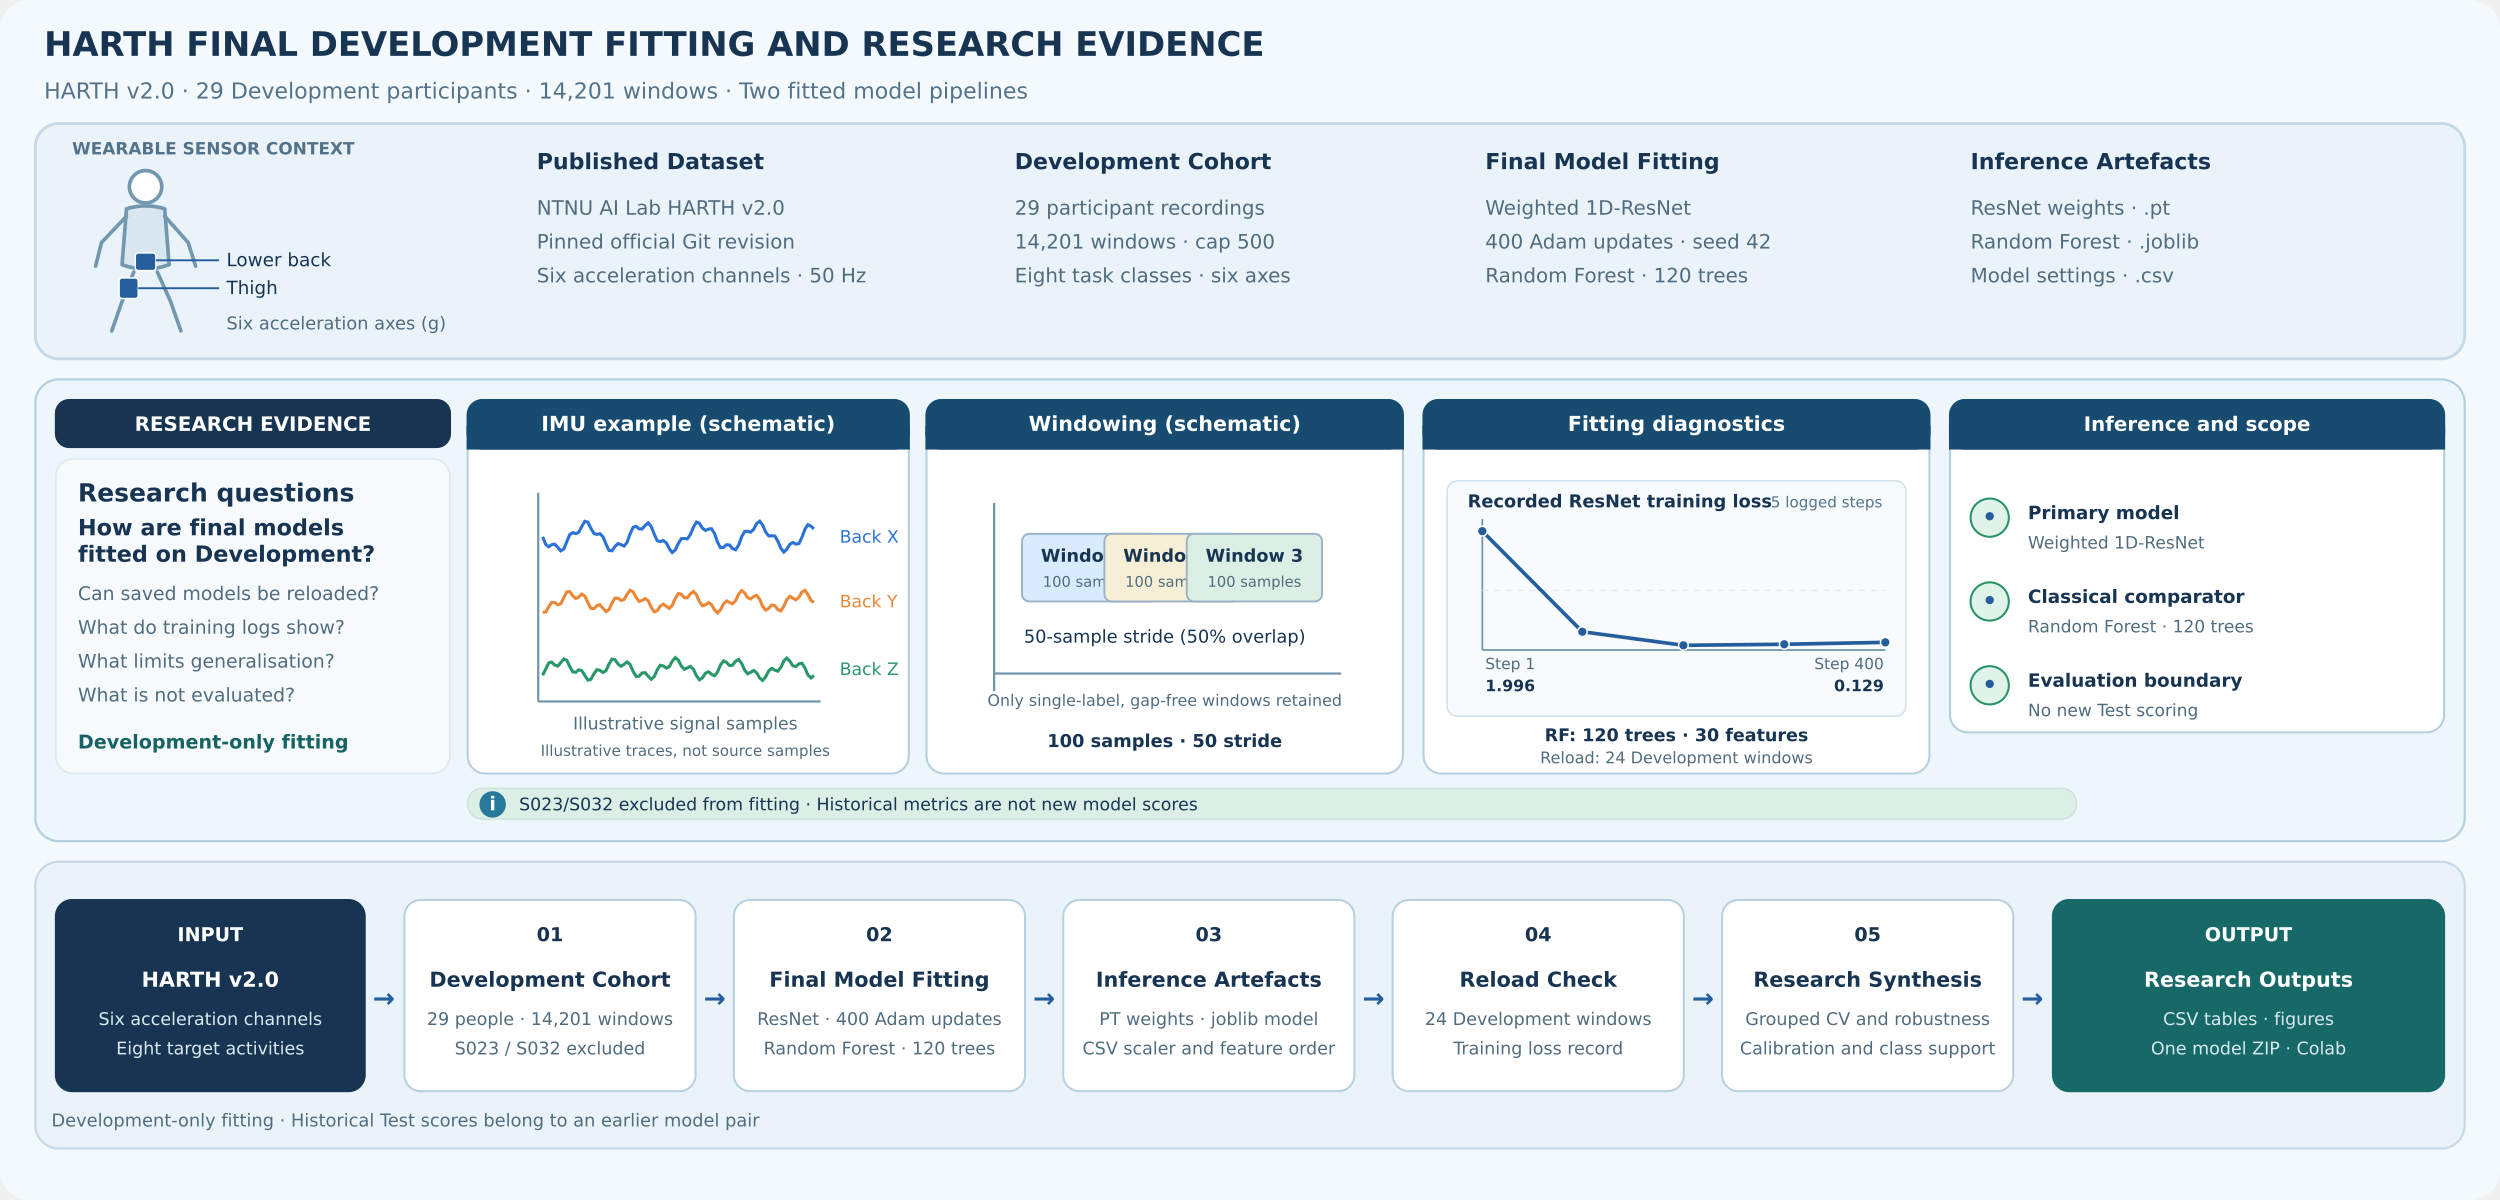
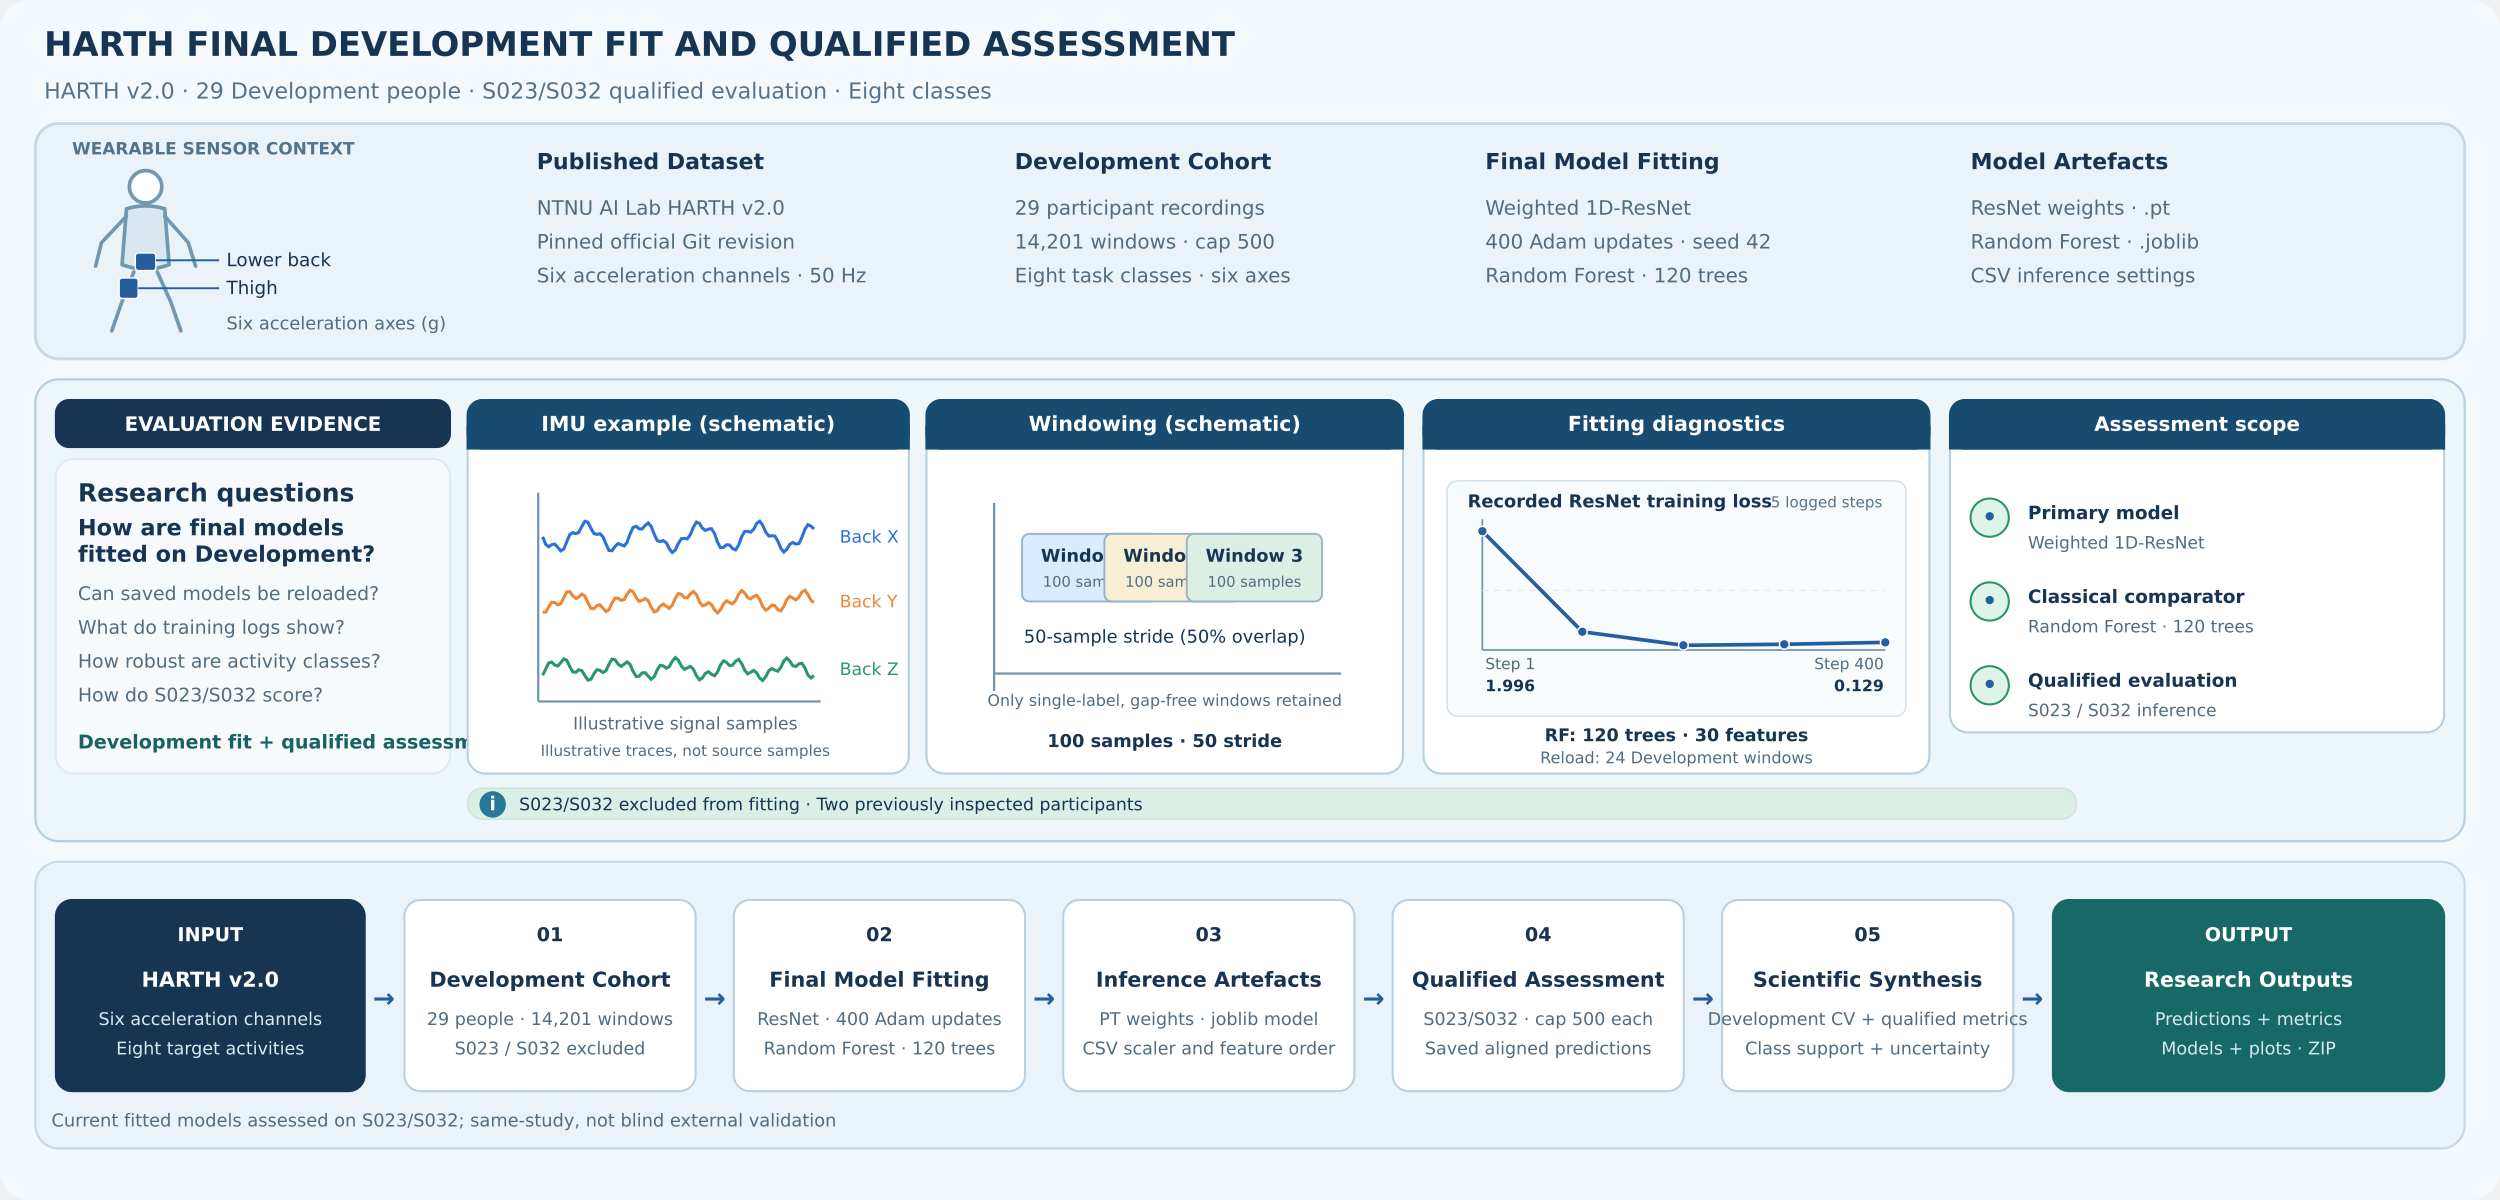
<svg xmlns="http://www.w3.org/2000/svg" width="1700" height="816" viewBox="0 0 1700 816" role="img" aria-labelledby="title desc">
  <rect x="0" y="0" width="1700" height="816" rx="20" fill="#F4F9FD" stroke="#F4F9FD" stroke-width="0" />
  <g font-family="DejaVu Sans, Arial, sans-serif">
-     <text x="30" y="38" font-size="23" font-weight="700" fill="#173453">HARTH FINAL DEVELOPMENT FITTING AND RESEARCH EVIDENCE</text>
-     <text x="30" y="67" font-size="15" fill="#54738A">HARTH v2.0 · 29 Development participants · 14,201 windows · Two fitted model pipelines</text>
+     <text x="30" y="38" font-size="23" font-weight="700" fill="#173453">HARTH FINAL DEVELOPMENT FIT AND QUALIFIED ASSESSMENT</text>
+     <text x="30" y="67" font-size="15" fill="#54738A">HARTH v2.0 · 29 Development people · S023/S032 qualified evaluation · Eight classes</text>
    <rect x="24" y="84" width="1652" height="160" rx="16" fill="#EAF3FA" stroke="#C7D9E6" stroke-width="2" />
    <text x="49" y="105" font-size="11.5" font-weight="700" fill="#53738A">WEARABLE SENSOR CONTEXT</text>
    <g fill="none" stroke="#7298B0" stroke-width="2.5" stroke-linejoin="round" stroke-linecap="round">
      <circle cx="99" cy="127" r="11" fill="#FFFFFF" />
      <path d="M86 142 Q99 138 112 142 L115 180 Q99 186 83 180 Z" fill="#D9E7F1" />
      <path d="M86 147 L69 165 L65 181 M112 147 L128 165 L133 181 M91 185 L83 205 L76 225 M107 185 L116 205 L123 225" />
    </g>
    <rect x="92" y="172" width="14" height="12" rx="2" fill="#245E9D" stroke="#FFFFFF" stroke-width="1" />
    <rect x="81" y="189" width="13" height="14" rx="2" fill="#245E9D" stroke="#FFFFFF" stroke-width="1" />
    <line x1="106" y1="177" x2="149" y2="177" stroke="#245E9D" stroke-width="1.3" />
    <line x1="94" y1="196" x2="149" y2="196" stroke="#245E9D" stroke-width="1.3" />
    <text x="154" y="181" font-size="12.5" fill="#173453">Lower back</text>
    <text x="154" y="200" font-size="12.5" fill="#173453">Thigh</text>
    <text x="154" y="224" font-size="12.1" fill="#506C7E">Six acceleration axes (g)</text>
    <text x="365" y="115" font-size="15" font-weight="700" fill="#173453">Published Dataset</text>
    <text x="365" y="146" font-size="13.5" fill="#506C7E">NTNU AI Lab HARTH v2.0</text>
    <text x="365" y="169" font-size="13.5" fill="#506C7E">Pinned official Git revision</text>
    <text x="365" y="192" font-size="13.5" fill="#506C7E">Six acceleration channels · 50 Hz</text>
    <text x="690" y="115" font-size="15" font-weight="700" fill="#173453">Development Cohort</text>
    <text x="690" y="146" font-size="13.5" fill="#506C7E">29 participant recordings</text>
    <text x="690" y="169" font-size="13.5" fill="#506C7E">14,201 windows · cap 500</text>
    <text x="690" y="192" font-size="13.5" fill="#506C7E">Eight task classes · six axes</text>
    <text x="1010" y="115" font-size="15" font-weight="700" fill="#173453">Final Model Fitting</text>
    <text x="1010" y="146" font-size="13.5" fill="#506C7E">Weighted 1D-ResNet</text>
    <text x="1010" y="169" font-size="13.5" fill="#506C7E">400 Adam updates · seed 42</text>
    <text x="1010" y="192" font-size="13.5" fill="#506C7E">Random Forest · 120 trees</text>
-     <text x="1340" y="115" font-size="15" font-weight="700" fill="#173453">Inference Artefacts</text>
+     <text x="1340" y="115" font-size="15" font-weight="700" fill="#173453">Model Artefacts</text>
    <text x="1340" y="146" font-size="13.5" fill="#506C7E">ResNet weights · .pt</text>
    <text x="1340" y="169" font-size="13.5" fill="#506C7E">Random Forest · .joblib</text>
-     <text x="1340" y="192" font-size="13.5" fill="#506C7E">Model settings · .csv</text>
+     <text x="1340" y="192" font-size="13.5" fill="#506C7E">CSV inference settings</text>
    <rect x="24" y="258" width="1652" height="314" rx="16" fill="#EDF6FB" stroke="#B4CFE0" stroke-width="1.5" />
    <rect x="38" y="272" width="268" height="32" rx="9" fill="#173453" stroke="#173453" stroke-width="1.4" />
-     <text x="172" y="293" font-size="13.5" font-weight="700" fill="#FFFFFF" text-anchor="middle">RESEARCH EVIDENCE</text>
+     <text x="172" y="293" font-size="13.5" font-weight="700" fill="#FFFFFF" text-anchor="middle">EVALUATION EVIDENCE</text>
    <rect x="38" y="312" width="268" height="214" rx="12" fill="#F7FAFD" stroke="#E0EAF0" stroke-width="1.4" />
    <text x="53" y="341" font-size="17" font-weight="700" fill="#173453">Research questions</text>
    <text x="53" y="364" font-size="15.2" font-weight="700" fill="#173453">How are final models</text>
    <text x="53" y="382" font-size="15.2" font-weight="700" fill="#173453">fitted on Development?</text>
    <text x="53" y="408" font-size="12.8" fill="#506C7E">Can saved models be reloaded?</text>
    <text x="53" y="431" font-size="12.8" fill="#506C7E">What do training logs show?</text>
-     <text x="53" y="454" font-size="12.8" fill="#506C7E">What limits generalisation?</text>
-     <text x="53" y="477" font-size="12.8" fill="#506C7E">What is not evaluated?</text>
-     <text x="53" y="509" font-size="13" font-weight="700" fill="#176363">Development-only fitting</text>
+     <text x="53" y="454" font-size="12.8" fill="#506C7E">How robust are activity classes?</text>
+     <text x="53" y="477" font-size="12.8" fill="#506C7E">How do S023/S032 score?</text>
+     <text x="53" y="509" font-size="13" font-weight="700" fill="#176363">Development fit + qualified assessment</text>
    <rect x="318" y="272" width="300" height="254" rx="12" fill="#FFFFFF" stroke="#B6CFDE" stroke-width="1.4" />
    <rect x="318" y="272" width="300" height="33" rx="10" fill="#174B70" stroke="#174B70" stroke-width="1.4" />
    <rect x="318" y="290" width="300" height="15" rx="0" fill="#174B70" stroke="#174B70" stroke-width="1.4" />
    <text x="468" y="293" font-size="14" font-weight="700" fill="#FFFFFF" text-anchor="middle">IMU example (schematic)</text>
    <rect x="630" y="272" width="324" height="254" rx="12" fill="#FFFFFF" stroke="#B6CFDE" stroke-width="1.4" />
    <rect x="630" y="272" width="324" height="33" rx="10" fill="#174B70" stroke="#174B70" stroke-width="1.4" />
    <rect x="630" y="290" width="324" height="15" rx="0" fill="#174B70" stroke="#174B70" stroke-width="1.4" />
    <text x="792" y="293" font-size="14" font-weight="700" fill="#FFFFFF" text-anchor="middle">Windowing (schematic)</text>
    <rect x="968" y="272" width="344" height="254" rx="12" fill="#FFFFFF" stroke="#B6CFDE" stroke-width="1.4" />
    <rect x="968" y="272" width="344" height="33" rx="10" fill="#174B70" stroke="#174B70" stroke-width="1.4" />
    <rect x="968" y="290" width="344" height="15" rx="0" fill="#174B70" stroke="#174B70" stroke-width="1.4" />
    <text x="1140" y="293" font-size="14" font-weight="700" fill="#FFFFFF" text-anchor="middle">Fitting diagnostics</text>
    <rect x="1326" y="272" width="336" height="226" rx="12" fill="#FFFFFF" stroke="#B6CFDE" stroke-width="1.4" />
    <rect x="1326" y="272" width="336" height="33" rx="10" fill="#174B70" stroke="#174B70" stroke-width="1.4" />
    <rect x="1326" y="290" width="336" height="15" rx="0" fill="#174B70" stroke="#174B70" stroke-width="1.4" />
-     <text x="1494" y="293" font-size="13.5" font-weight="700" fill="#FFFFFF" text-anchor="middle">Inference and scope</text>
+     <text x="1494" y="293" font-size="13.5" font-weight="700" fill="#FFFFFF" text-anchor="middle">Assessment scope</text>
    <g transform="translate(16 0)">
      <line x1="350" y1="477" x2="542" y2="477" stroke="#7194ab" stroke-width="1.5" />
      <line x1="350" y1="335" x2="350" y2="477" stroke="#7194ab" stroke-width="1.5" />
      <path d="M353.0,365.0 L355.1,370.2 L357.1,371.8 L359.1,370.4 L361.2,370.0 L363.3,372.2 L365.3,374.6 L367.4,373.3 L369.4,368.4 L371.4,363.6 L373.5,362.2 L375.6,362.9 L377.6,361.9 L379.6,358.0 L381.7,354.5 L383.8,355.1 L385.8,359.2 L387.9,362.8 L389.9,363.4 L391.9,362.9 L394.0,365.0 L396.1,370.0 L398.1,374.3 L400.1,374.5 L402.2,371.6 L404.3,369.6 L406.3,370.4 L408.4,371.3 L410.4,368.8 L412.4,363.2 L414.5,358.6 L416.6,357.9 L418.6,359.6 L420.6,359.7 L422.7,357.3 L424.8,355.6 L426.8,358.0 L428.9,363.3 L430.9,367.6 L432.9,368.3 L435.0,367.6 L437.1,369.1 L439.1,373.1 L441.1,375.7 L443.2,374.0 L445.3,369.5 L447.3,366.3 L449.4,366.2 L451.4,366.4 L453.4,363.6 L455.5,358.5 L457.6,355.0 L459.6,355.9 L461.6,359.1 L463.7,360.7 L465.8,359.8 L467.8,359.5 L469.9,362.8 L471.9,368.6 L473.9,372.4 L476.0,372.2 L478.0,370.4 L480.1,370.6 L482.1,373.0 L484.2,373.9 L486.3,370.6 L488.3,365.0 L490.4,361.4 L492.4,361.3 L494.4,361.9 L496.5,359.9 L498.5,356.0 L500.6,354.4 L502.6,357.1 L504.7,361.8 L506.8,364.5 L508.8,364.3 L510.9,364.5 L512.9,367.9 L515.0,372.9 L517.0,375.4 L519.0,373.5 L521.1,370.1 L523.1,368.9 L525.2,370.0 L527.3,369.6 L529.3,365.4 L531.4,359.8 L533.4,356.8 L535.5,357.8 L537.5,359.7" stroke="#2B72D7" fill="none" stroke-width="2.1" />
      <text x="555" y="369" font-size="11.7" fill="#2B72D7">Back X</text>
      <path d="M353.0,416.3 L355.1,416.2 L357.1,412.7 L359.1,409.6 L361.2,409.7 L363.3,411.3 L365.3,410.5 L367.4,406.4 L369.4,402.5 L371.4,402.3 L373.5,405.2 L375.6,407.0 L377.6,405.9 L379.6,404.0 L381.7,405.3 L383.8,409.8 L385.8,413.7 L387.9,413.9 L389.9,411.8 L391.9,411.2 L394.0,413.6 L396.1,415.9 L398.1,414.6 L400.1,410.2 L402.2,406.7 L404.3,406.8 L406.3,408.3 L408.4,407.7 L410.4,404.2 L412.4,401.4 L414.5,402.4 L416.6,406.3 L418.6,408.9 L420.6,408.3 L422.7,407.0 L424.8,408.5 L426.8,412.9 L428.9,416.1 L430.9,415.3 L432.9,412.2 L435.0,410.8 L437.1,412.3 L439.1,413.7 L441.1,411.6 L443.2,406.9 L445.3,403.6 L447.3,404.2 L449.4,406.4 L451.4,406.5 L453.4,403.9 L455.5,402.2 L457.6,404.4 L459.6,409.1 L461.6,411.9 L463.7,411.3 L465.8,409.8 L467.8,411.1 L469.9,414.7 L471.9,416.8 L473.9,414.7 L476.0,410.7 L478.0,408.6 L480.1,409.7 L482.1,410.6 L484.2,408.4 L486.3,404.0 L488.3,401.6 L490.4,403.2 L492.4,406.4 L494.4,407.3 L496.5,405.6 L498.5,404.8 L500.6,407.6 L502.6,412.4 L504.7,414.9 L506.8,413.6 L508.8,411.4 L510.9,411.9 L512.9,414.5 L515.0,415.4 L517.0,412.3 L519.0,407.7 L521.1,405.5 L523.1,406.7 L525.2,407.9 L527.3,406.1 L529.3,402.6 L531.4,401.4 L533.4,404.3 L535.5,408.3 L537.5,409.7" stroke="#EB8738" fill="none" stroke-width="2.1" />
      <text x="555" y="413" font-size="11.7" fill="#EB8738">Back Y</text>
      <path d="M353.0,459.2 L355.1,454.9 L357.1,450.8 L359.1,450.2 L361.2,452.2 L363.3,452.9 L365.3,450.6 L367.4,448.1 L369.4,449.0 L371.4,453.2 L373.5,456.9 L375.6,457.1 L377.6,455.5 L379.6,456.0 L381.7,459.4 L383.8,462.5 L385.8,461.9 L387.9,458.1 L389.9,455.4 L391.9,455.8 L394.0,457.3 L396.1,456.0 L398.1,451.7 L400.1,448.2 L402.2,448.6 L404.3,451.6 L406.3,453.1 L408.4,451.7 L410.4,450.1 L412.4,451.8 L414.5,456.5 L416.6,460.0 L418.6,459.8 L420.6,457.6 L422.7,457.4 L424.8,459.9 L426.8,461.9 L428.9,460.1 L430.9,455.5 L432.9,452.4 L435.0,452.8 L437.1,454.3 L439.1,453.3 L441.1,449.7 L443.2,447.2 L445.3,448.9 L447.3,452.9 L449.4,455.1 L451.4,454.2 L453.4,453.1 L455.5,455.1 L457.6,459.5 L459.6,462.3 L461.6,461.0 L463.7,457.8 L465.8,456.8 L467.8,458.5 L469.9,459.5 L471.9,457.0 L473.9,452.2 L476.0,449.4 L478.0,450.4 L480.1,452.6 L482.1,452.3 L484.2,449.6 L486.3,448.4 L488.3,451.1 L490.4,455.7 L492.4,458.2 L494.4,457.2 L496.5,455.9 L498.5,457.5 L500.6,461.1 L502.6,462.7 L504.7,460.2 L506.8,456.1 L508.8,454.5 L510.9,455.7 L512.9,456.4 L515.0,453.8 L517.0,449.4 L519.0,447.5 L521.1,449.6 L523.1,452.7 L525.2,453.2 L527.3,451.4 L529.3,451.0 L531.4,454.3 L533.4,459.0 L535.5,461.0 L537.5,459.3" stroke="#29976A" fill="none" stroke-width="2.1" />
      <text x="555" y="459" font-size="11.7" fill="#29976A">Back Z</text>
      <text x="450" y="496" font-size="11.7" fill="#506C7E" text-anchor="middle">Illustrative signal samples</text>
      <text x="450" y="514" font-size="10.3" fill="#506C7E" text-anchor="middle">Illustrative traces, not source samples</text>
    </g>
    <line x1="676" y1="458" x2="912" y2="458" stroke="#7194ab" stroke-width="1.5" />
    <line x1="676" y1="342" x2="676" y2="470" stroke="#7194ab" stroke-width="1.5" />
    <rect x="695" y="363" width="92" height="46" rx="5" fill="#d8ebff" stroke="#98b2c6" stroke-width="1.3" />
    <text x="741" y="382" font-size="12" font-weight="700" fill="#173453" text-anchor="middle">Window 1</text>
    <text x="741" y="399" font-size="10" fill="#506C7E" text-anchor="middle">100 samples</text>
    <rect x="751" y="363" width="92" height="46" rx="5" fill="#f7efd5" stroke="#98b2c6" stroke-width="1.3" />
    <text x="797" y="382" font-size="12" font-weight="700" fill="#173453" text-anchor="middle">Window 2</text>
    <text x="797" y="399" font-size="10" fill="#506C7E" text-anchor="middle">100 samples</text>
    <rect x="807" y="363" width="92" height="46" rx="5" fill="#dcefe5" stroke="#98b2c6" stroke-width="1.3" />
    <text x="853" y="382" font-size="12" font-weight="700" fill="#173453" text-anchor="middle">Window 3</text>
    <text x="853" y="399" font-size="10" fill="#506C7E" text-anchor="middle">100 samples</text>
    <text x="792" y="437" font-size="12.1" fill="#173453" text-anchor="middle">50-sample stride (50% overlap)</text>
    <text x="792" y="480" font-size="10.8" fill="#506C7E" text-anchor="middle">Only single-label, gap-free windows retained</text>
    <text x="792" y="508" font-size="12.1" font-weight="700" fill="#173453" text-anchor="middle">100 samples · 50 stride</text>
    <rect x="984" y="327" width="312" height="160" rx="7" fill="#F8FBFD" stroke="#CFDFE9" stroke-width="1" />
    <text x="998" y="345" font-size="12.1" font-weight="700" fill="#173453">Recorded ResNet training loss</text>
    <text x="1280" y="345" font-size="10.3" fill="#54738A" text-anchor="end">5 logged steps</text>
    <line x1="1008" y1="442" x2="1282" y2="442" stroke="#7194AB" stroke-width="1.2" />
    <line x1="1008" y1="353" x2="1008" y2="442" stroke="#7194AB" stroke-width="1.2" />
    <line x1="1008" y1="401.5" x2="1282" y2="401.5" stroke="#DFE9EF" stroke-width="0.9" stroke-dasharray="4 4" />
    <polyline points="1008.0,361.2 1076.0,429.6 1144.7,438.8 1213.3,438.1 1282.0,436.8" fill="none" stroke="#245E9D" stroke-width="2.5" stroke-linecap="round" stroke-linejoin="round" />
    <circle cx="1008.0" cy="361.2" r="3.3" fill="#245E9D" stroke="#FFFFFF" stroke-width="1" />
    <circle cx="1076.0" cy="429.6" r="3.3" fill="#245E9D" stroke="#FFFFFF" stroke-width="1" />
    <circle cx="1144.7" cy="438.8" r="3.3" fill="#245E9D" stroke="#FFFFFF" stroke-width="1" />
    <circle cx="1213.3" cy="438.1" r="3.3" fill="#245E9D" stroke="#FFFFFF" stroke-width="1" />
    <circle cx="1282.0" cy="436.8" r="3.3" fill="#245E9D" stroke="#FFFFFF" stroke-width="1" />
    <text x="1010" y="455" font-size="10.5" fill="#506C7E">Step 1</text>
    <text x="1281" y="455" font-size="10.5" fill="#506C7E" text-anchor="end">Step 400</text>
    <text x="1010" y="470" font-size="10.7" font-weight="700" fill="#173453">1.996</text>
    <text x="1281" y="470" font-size="10.7" font-weight="700" fill="#173453" text-anchor="end">0.129</text>
    <text x="1140" y="504" font-size="11.9" font-weight="700" fill="#173453" text-anchor="middle">RF: 120 trees · 30 features</text>
    <text x="1140" y="519" font-size="10.9" fill="#506C7E" text-anchor="middle">Reload: 24 Development windows</text>
    <circle cx="1353" cy="352" r="13" fill="#E0F3E9" stroke="#279366" stroke-width="1.4" />
    <text x="1353" y="357" font-size="16" font-weight="700" fill="#245E9D" text-anchor="middle">•</text>
    <text x="1379" y="353" font-size="12.5" font-weight="700" fill="#173453">Primary model</text>
    <text x="1379" y="373" font-size="11.6" fill="#506C7E">Weighted 1D-ResNet</text>
    <circle cx="1353" cy="409" r="13" fill="#E0F3E9" stroke="#279366" stroke-width="1.4" />
    <text x="1353" y="414" font-size="16" font-weight="700" fill="#245E9D" text-anchor="middle">•</text>
    <text x="1379" y="410" font-size="12.5" font-weight="700" fill="#173453">Classical comparator</text>
    <text x="1379" y="430" font-size="11.6" fill="#506C7E">Random Forest · 120 trees</text>
    <circle cx="1353" cy="466" r="13" fill="#E0F3E9" stroke="#279366" stroke-width="1.4" />
    <text x="1353" y="471" font-size="16" font-weight="700" fill="#245E9D" text-anchor="middle">•</text>
-     <text x="1379" y="467" font-size="12.5" font-weight="700" fill="#173453">Evaluation boundary</text>
-     <text x="1379" y="487" font-size="11.6" fill="#506C7E">No new Test scoring</text>
+     <text x="1379" y="467" font-size="12.5" font-weight="700" fill="#173453">Qualified evaluation</text>
+     <text x="1379" y="487" font-size="11.6" fill="#506C7E">S023 / S032 inference</text>
    <rect x="318" y="536" width="1094" height="21" rx="10" fill="#DCEFE6" stroke="#CDE3D8" stroke-width="1" />
    <circle cx="335" cy="547" r="9" fill="#267998" />
    <text x="335" y="551" font-size="13" font-weight="700" fill="#FFFFFF" text-anchor="middle">i</text>
-     <text x="353" y="551" font-size="11.8" fill="#173453">S023/S032 excluded from fitting · Historical metrics are not new model scores</text>
+     <text x="353" y="551" font-size="11.8" fill="#173453">S023/S032 excluded from fitting · Two previously inspected participants</text>
    <rect x="24" y="586" width="1652" height="195" rx="16" fill="#EAF3FA" stroke="#C7D9E6" stroke-width="1.5" />
    <rect x="38" y="612" width="210" height="130" rx="11" fill="#173453" stroke="#173453" stroke-width="1.4" />
    <text x="143" y="640" font-size="13" font-weight="700" fill="#FFFFFF" text-anchor="middle">INPUT</text>
    <text x="143" y="671" font-size="14.1" font-weight="700" fill="#FFFFFF" text-anchor="middle">HARTH v2.0</text>
    <text x="143" y="697" font-size="11.9" fill="#D8E9F0" text-anchor="middle">Six acceleration channels</text>
    <text x="143" y="717" font-size="11.9" fill="#D8E9F0" text-anchor="middle">Eight target activities</text>
    <text x="261" y="685" font-size="18" font-weight="700" fill="#245E9D" text-anchor="middle">→</text>
    <rect x="275" y="612" width="198" height="130" rx="11" fill="#FFFFFF" stroke="#B9D0E0" stroke-width="1.4" />
    <text x="374" y="640" font-size="13" font-weight="700" fill="#173453" text-anchor="middle">01</text>
    <text x="374" y="671" font-size="14.1" font-weight="700" fill="#173453" text-anchor="middle">Development Cohort</text>
    <text x="374" y="697" font-size="11.9" fill="#506C7E" text-anchor="middle">29 people · 14,201 windows</text>
    <text x="374" y="717" font-size="11.9" fill="#506C7E" text-anchor="middle">S023 / S032 excluded</text>
    <text x="486" y="685" font-size="18" font-weight="700" fill="#245E9D" text-anchor="middle">→</text>
    <rect x="499" y="612" width="198" height="130" rx="11" fill="#FFFFFF" stroke="#B9D0E0" stroke-width="1.4" />
    <text x="598" y="640" font-size="13" font-weight="700" fill="#173453" text-anchor="middle">02</text>
    <text x="598" y="671" font-size="14.1" font-weight="700" fill="#173453" text-anchor="middle">Final Model Fitting</text>
    <text x="598" y="697" font-size="11.9" fill="#506C7E" text-anchor="middle">ResNet · 400 Adam updates</text>
    <text x="598" y="717" font-size="11.9" fill="#506C7E" text-anchor="middle">Random Forest · 120 trees</text>
    <text x="710" y="685" font-size="18" font-weight="700" fill="#245E9D" text-anchor="middle">→</text>
    <rect x="723" y="612" width="198" height="130" rx="11" fill="#FFFFFF" stroke="#B9D0E0" stroke-width="1.4" />
    <text x="822" y="640" font-size="13" font-weight="700" fill="#173453" text-anchor="middle">03</text>
    <text x="822" y="671" font-size="14.1" font-weight="700" fill="#173453" text-anchor="middle">Inference Artefacts</text>
    <text x="822" y="697" font-size="11.9" fill="#506C7E" text-anchor="middle">PT weights · joblib model</text>
    <text x="822" y="717" font-size="11.9" fill="#506C7E" text-anchor="middle">CSV scaler and feature order</text>
    <text x="934" y="685" font-size="18" font-weight="700" fill="#245E9D" text-anchor="middle">→</text>
    <rect x="947" y="612" width="198" height="130" rx="11" fill="#FFFFFF" stroke="#B9D0E0" stroke-width="1.4" />
    <text x="1046" y="640" font-size="13" font-weight="700" fill="#173453" text-anchor="middle">04</text>
-     <text x="1046" y="671" font-size="14.1" font-weight="700" fill="#173453" text-anchor="middle">Reload Check</text>
-     <text x="1046" y="697" font-size="11.9" fill="#506C7E" text-anchor="middle">24 Development windows</text>
-     <text x="1046" y="717" font-size="11.9" fill="#506C7E" text-anchor="middle">Training loss record</text>
+     <text x="1046" y="671" font-size="14.1" font-weight="700" fill="#173453" text-anchor="middle">Qualified Assessment</text>
+     <text x="1046" y="697" font-size="11.9" fill="#506C7E" text-anchor="middle">S023/S032 · cap 500 each</text>
+     <text x="1046" y="717" font-size="11.9" fill="#506C7E" text-anchor="middle">Saved aligned predictions</text>
    <text x="1158" y="685" font-size="18" font-weight="700" fill="#245E9D" text-anchor="middle">→</text>
    <rect x="1171" y="612" width="198" height="130" rx="11" fill="#FFFFFF" stroke="#B9D0E0" stroke-width="1.4" />
    <text x="1270" y="640" font-size="13" font-weight="700" fill="#173453" text-anchor="middle">05</text>
-     <text x="1270" y="671" font-size="14.1" font-weight="700" fill="#173453" text-anchor="middle">Research Synthesis</text>
-     <text x="1270" y="697" font-size="11.9" fill="#506C7E" text-anchor="middle">Grouped CV and robustness</text>
-     <text x="1270" y="717" font-size="11.9" fill="#506C7E" text-anchor="middle">Calibration and class support</text>
+     <text x="1270" y="671" font-size="14.1" font-weight="700" fill="#173453" text-anchor="middle">Scientific Synthesis</text>
+     <text x="1270" y="697" font-size="11.9" fill="#506C7E" text-anchor="middle">Development CV + qualified metrics</text>
+     <text x="1270" y="717" font-size="11.9" fill="#506C7E" text-anchor="middle">Class support + uncertainty</text>
    <text x="1382" y="685" font-size="18" font-weight="700" fill="#245E9D" text-anchor="middle">→</text>
    <rect x="1396" y="612" width="266" height="130" rx="11" fill="#176968" stroke="#176968" stroke-width="1.4" />
    <text x="1529" y="640" font-size="13" font-weight="700" fill="#FFFFFF" text-anchor="middle">OUTPUT</text>
    <text x="1529" y="671" font-size="14.1" font-weight="700" fill="#FFFFFF" text-anchor="middle">Research Outputs</text>
-     <text x="1529" y="697" font-size="11.9" fill="#D8E9F0" text-anchor="middle">CSV tables · figures</text>
-     <text x="1529" y="717" font-size="11.9" fill="#D8E9F0" text-anchor="middle">One model ZIP · Colab</text>
-     <text x="35" y="766" font-size="12.1" fill="#506C7E">Development-only fitting · Historical Test scores belong to an earlier model pair</text>
+     <text x="1529" y="697" font-size="11.9" fill="#D8E9F0" text-anchor="middle">Predictions + metrics</text>
+     <text x="1529" y="717" font-size="11.9" fill="#D8E9F0" text-anchor="middle">Models + plots · ZIP</text>
+     <text x="35" y="766" font-size="12.1" fill="#506C7E">Current fitted models assessed on S023/S032; same-study, not blind external validation</text>
  </g>
</svg>
